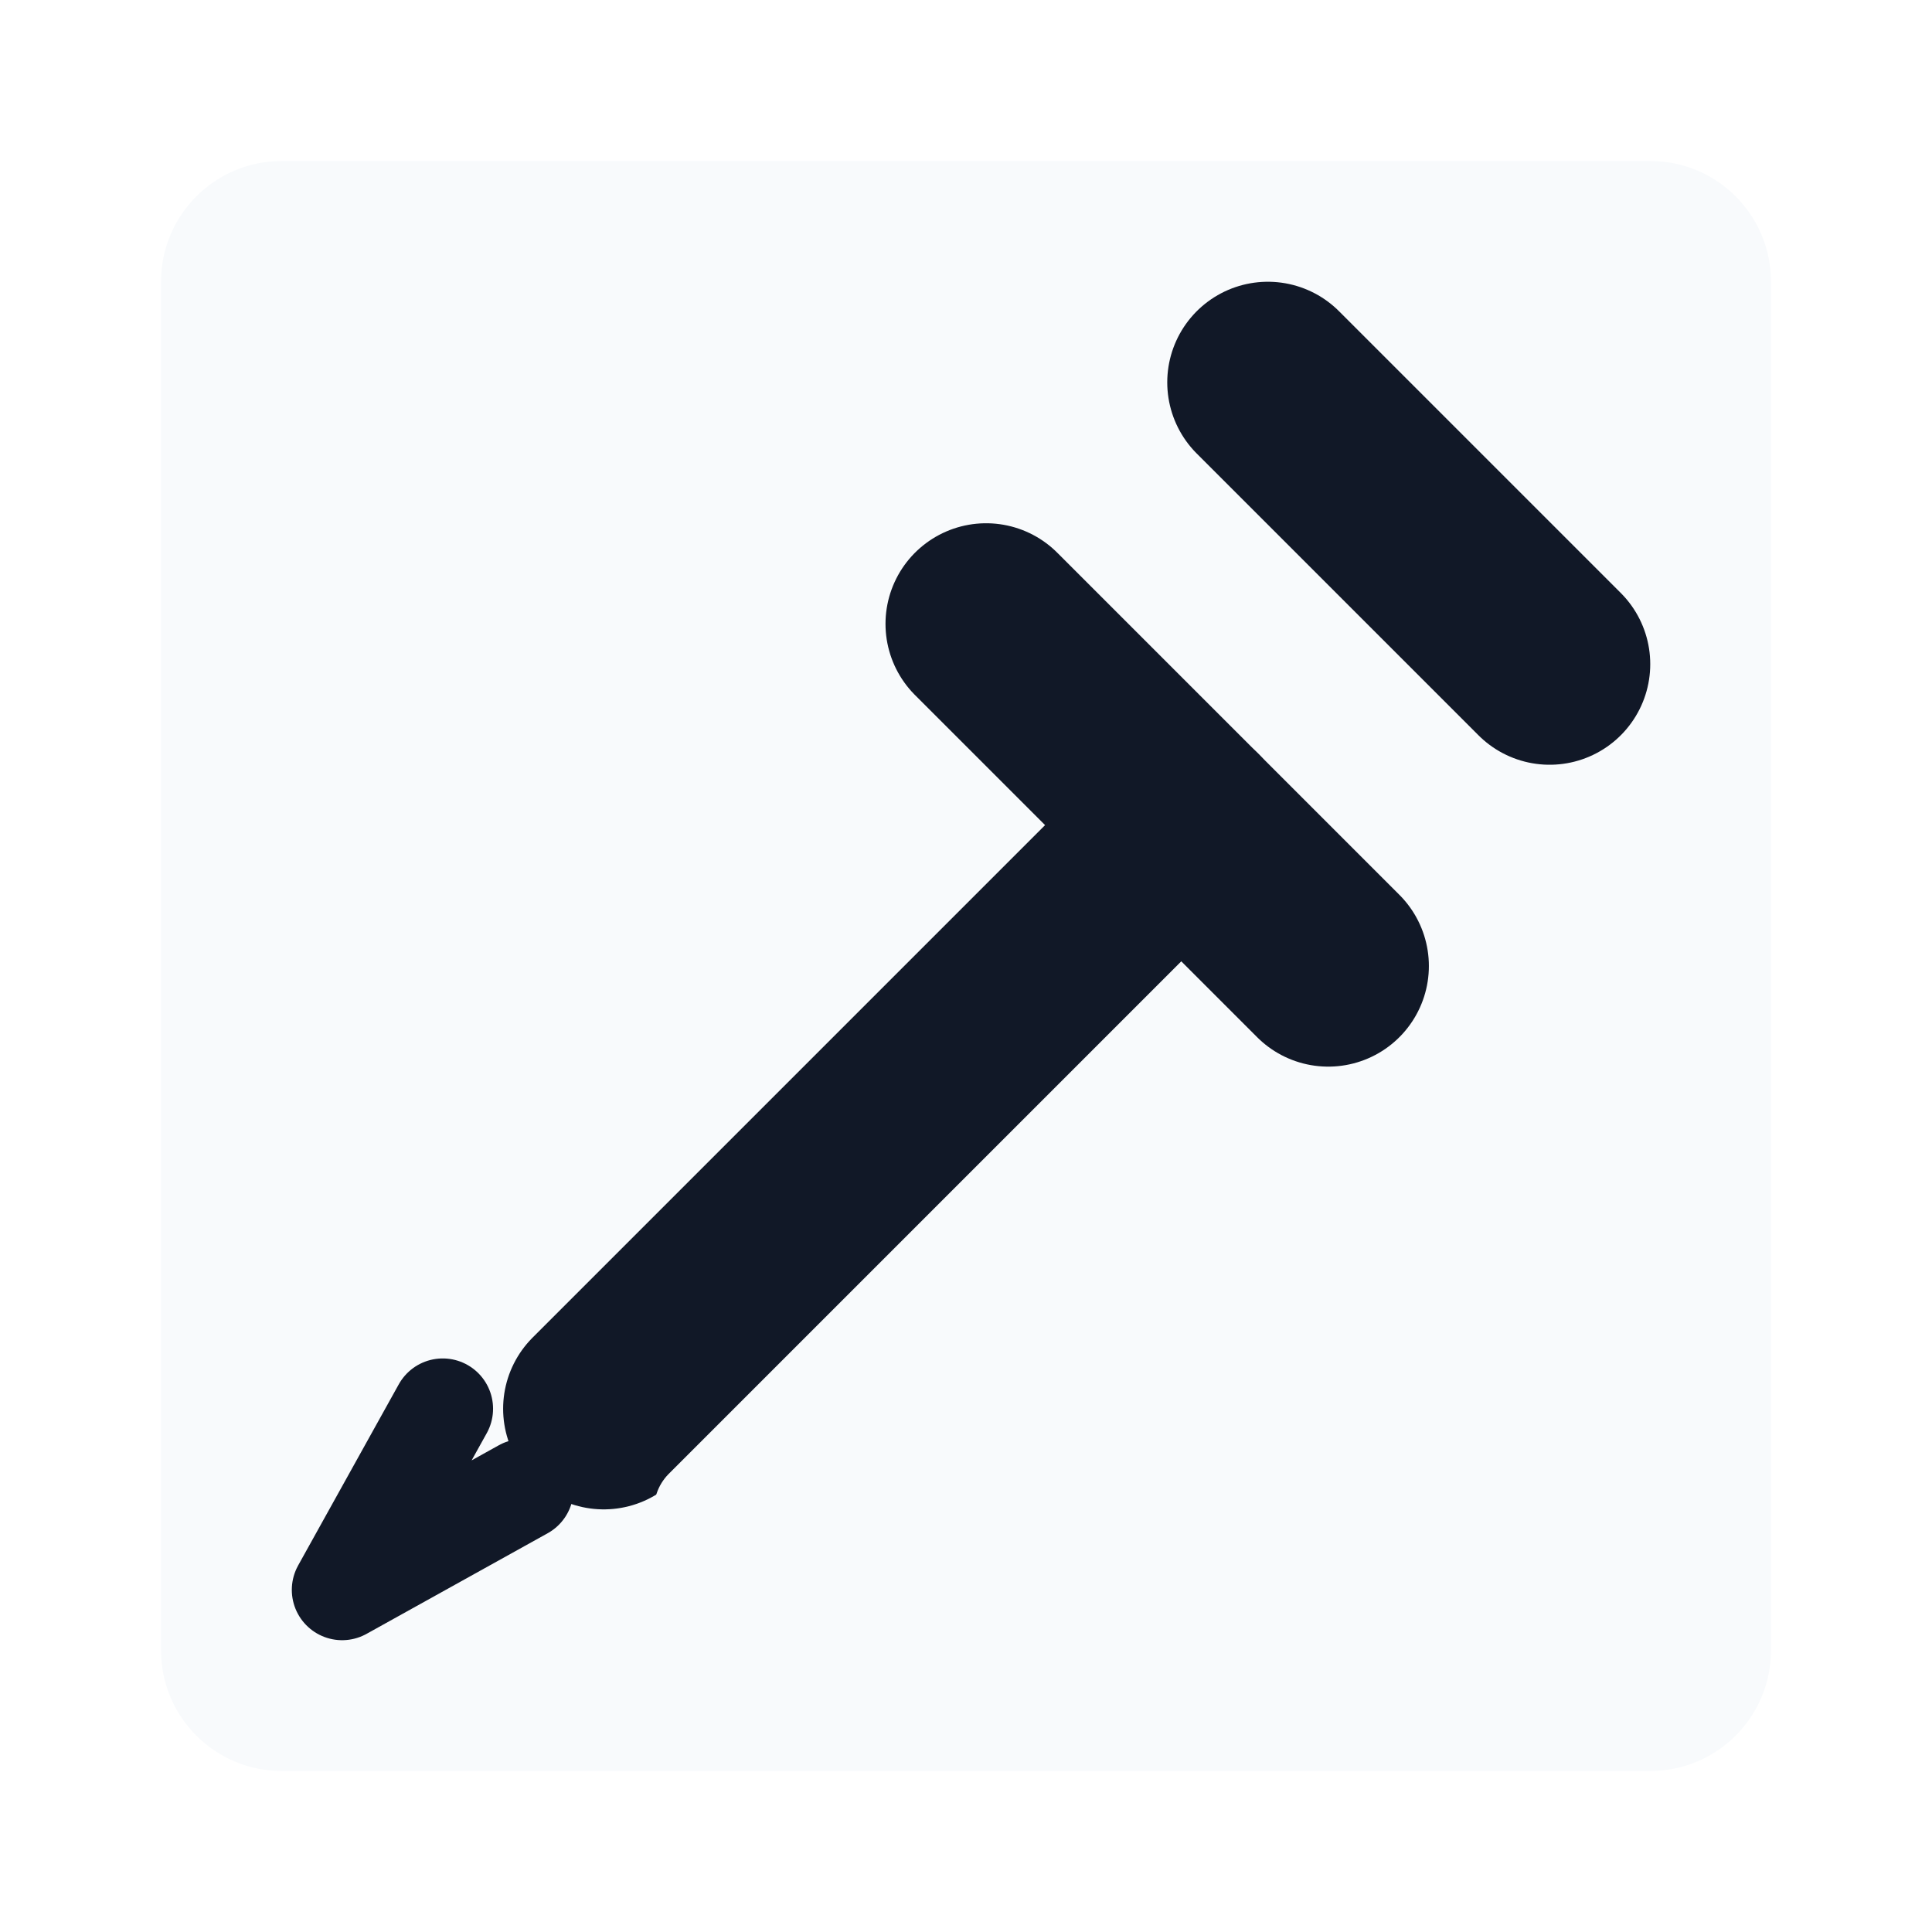
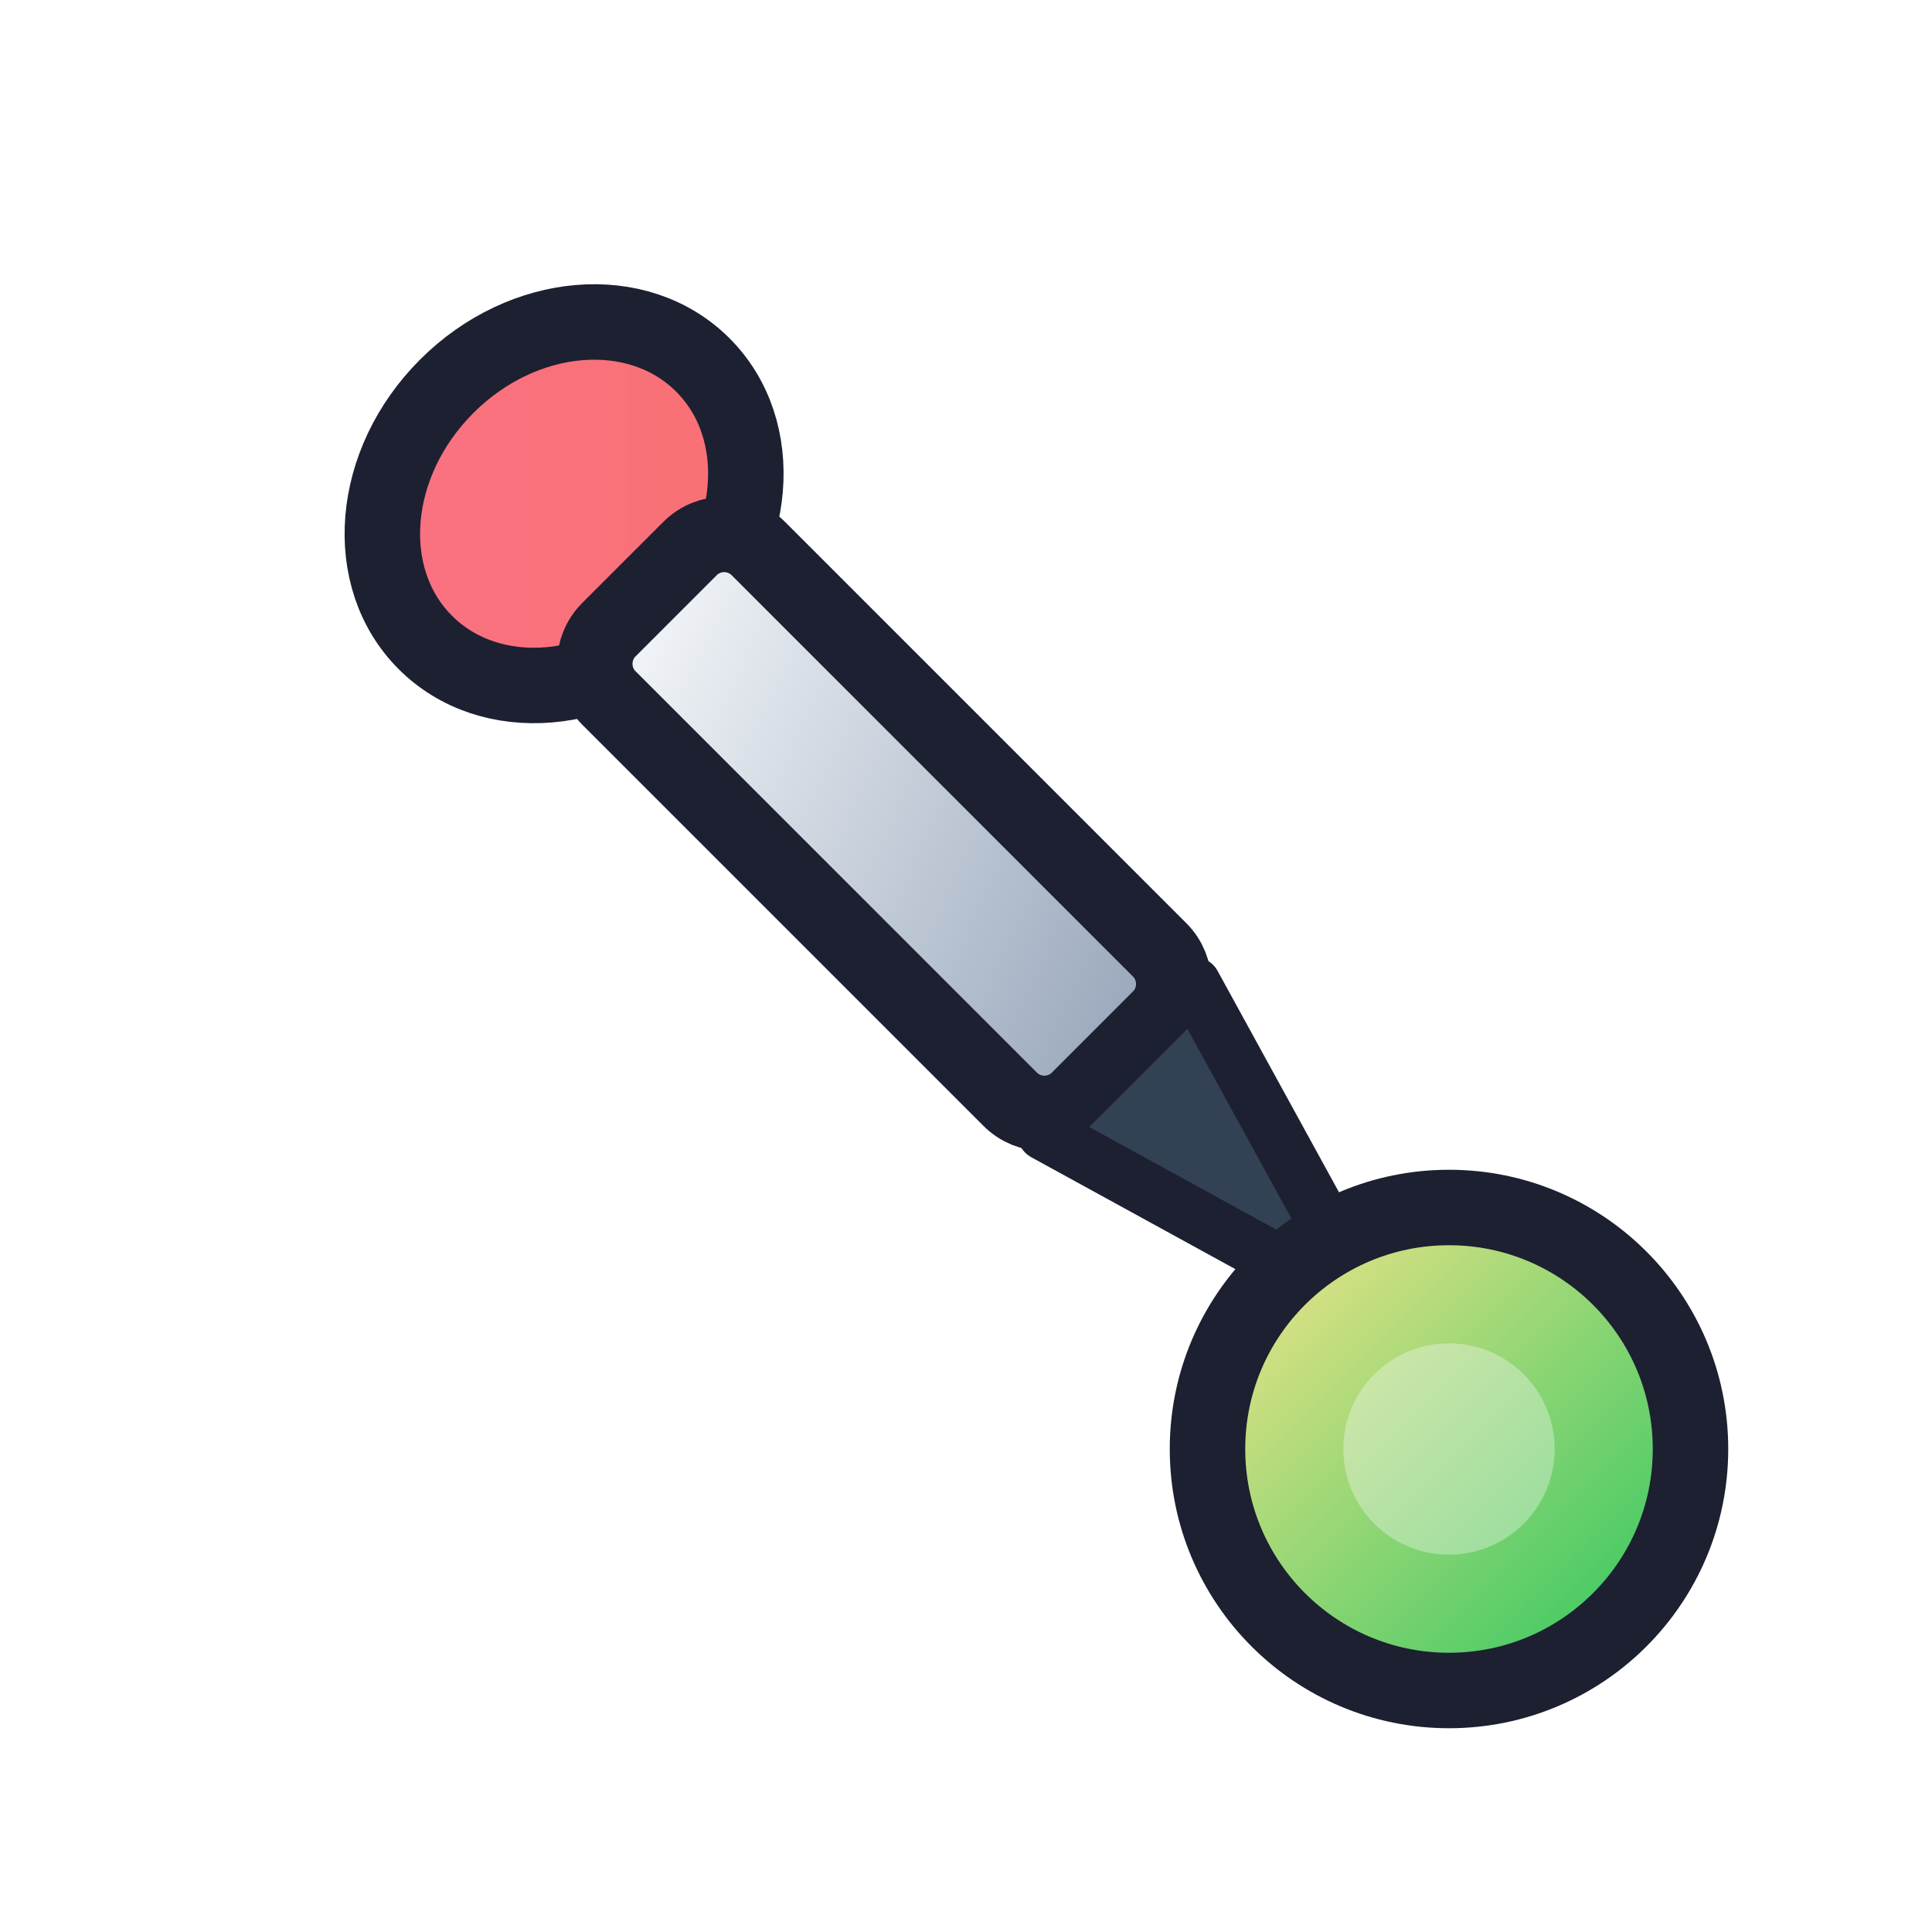
- <svg xmlns="http://www.w3.org/2000/svg" viewBox="0 0 48 48">
-   <rect x="4" y="4" width="40" height="40" rx="3" fill="#f8fafc" />
-   <path d="M31.5 9.5 38.5 16.5" fill="none" stroke="#111827" stroke-width="5" stroke-linecap="round" />
-   <path d="M15 35 29.5 20.5" fill="none" stroke="#111827" stroke-width="5" stroke-linecap="round" />
-   <path d="M17.5 37.5 32 23" fill="none" stroke="#f8fafc" stroke-width="2.5" stroke-linecap="round" />
-   <path d="M24.5 15.5 33 24" fill="none" stroke="#111827" stroke-width="5" stroke-linecap="round" />
-   <path d="M13 37 8.5 39.5 11 35" fill="none" stroke="#111827" stroke-width="2.5" stroke-linecap="round" stroke-linejoin="round" />
+ <svg xmlns="http://www.w3.org/2000/svg" viewBox="0 0 64 64" width="64" height="64">
+   <defs>
+     <linearGradient id="drop-bulb" x1="24" y1="6" x2="36" y2="18" gradientUnits="userSpaceOnUse">
+       <stop offset="0" stop-color="#fb7185" />
+       <stop offset="1" stop-color="#f87171" />
+     </linearGradient>
+     <linearGradient id="drop-tube" x1="26" y1="16" x2="34" y2="38" gradientUnits="userSpaceOnUse">
+       <stop offset="0" stop-color="#f8fafc" />
+       <stop offset="1" stop-color="#94a3b8" />
+     </linearGradient>
+     <linearGradient id="drop-well" x1="40" y1="40" x2="56" y2="56" gradientUnits="userSpaceOnUse">
+       <stop offset="0" stop-color="#fde68a" />
+       <stop offset="1" stop-color="#22c55e" />
+     </linearGradient>
+   </defs>
+   <g transform="rotate(-45 30 28)">
+     <ellipse cx="30" cy="12" rx="6.5" ry="5.5" fill="url(#drop-bulb)" stroke="#1c2030" stroke-width="2.5" stroke-linejoin="round" stroke-linecap="round" />
+     <rect x="26.5" y="16" width="7" height="22" rx="1.6" fill="url(#drop-tube)" stroke="#1c2030" stroke-width="2.5" stroke-linejoin="round" stroke-linecap="round" />
+     <path d="M26.5 38 H33.5 L30 50 Z" fill="#334155" stroke="#1c2030" stroke-width="1.8" stroke-linejoin="round" stroke-linecap="round" />
+   </g>
+   <circle cx="48" cy="48" r="8" fill="url(#drop-well)" stroke="#1c2030" stroke-width="2.5" stroke-linejoin="round" stroke-linecap="round" />
+   <circle cx="48" cy="48" r="3.5" fill="#f8fafc" opacity="0.35" />
</svg>
